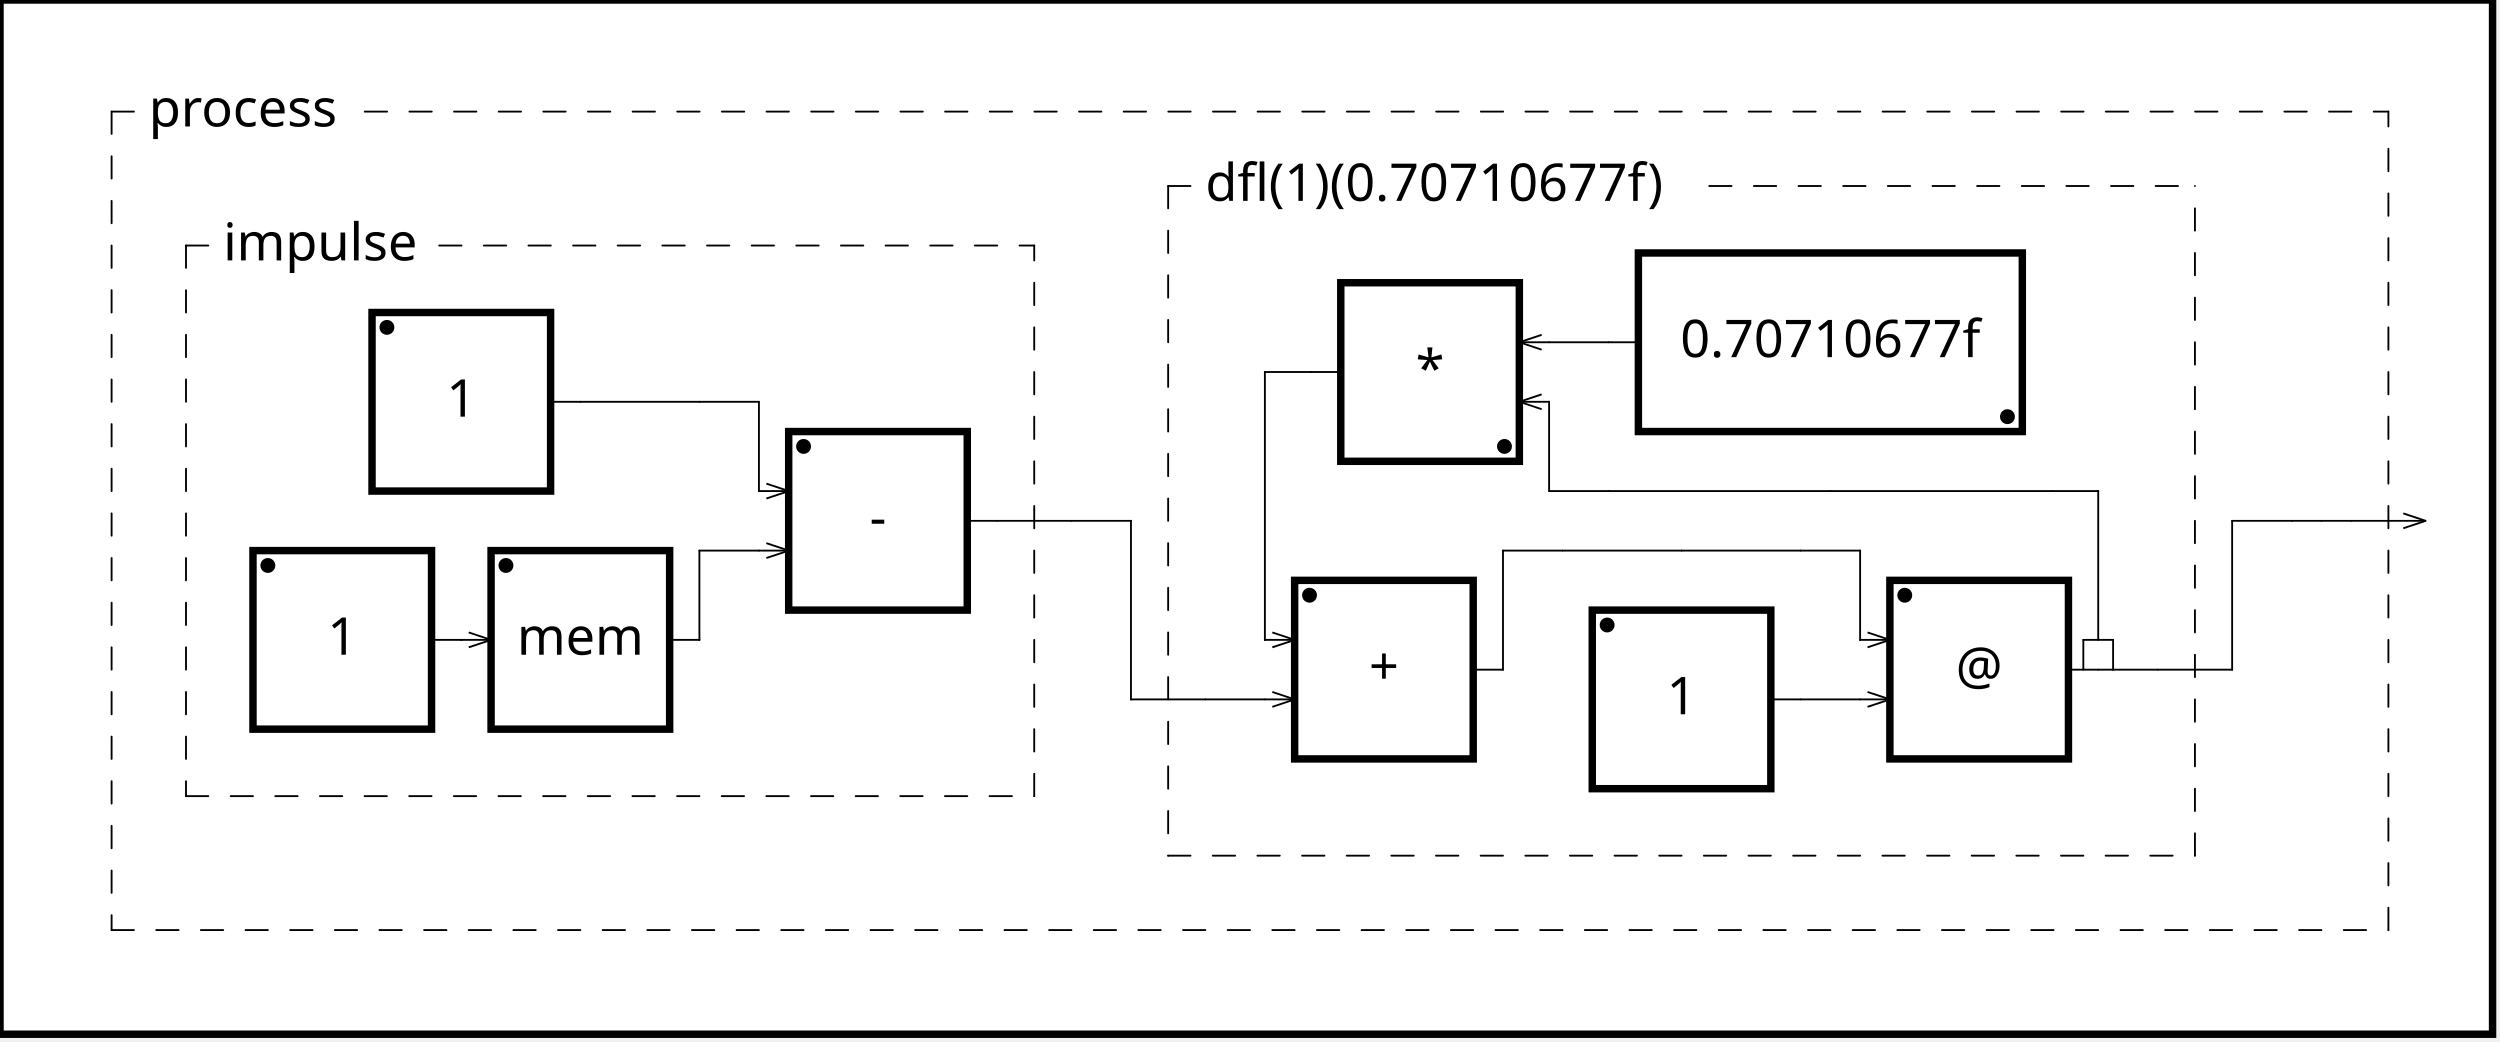
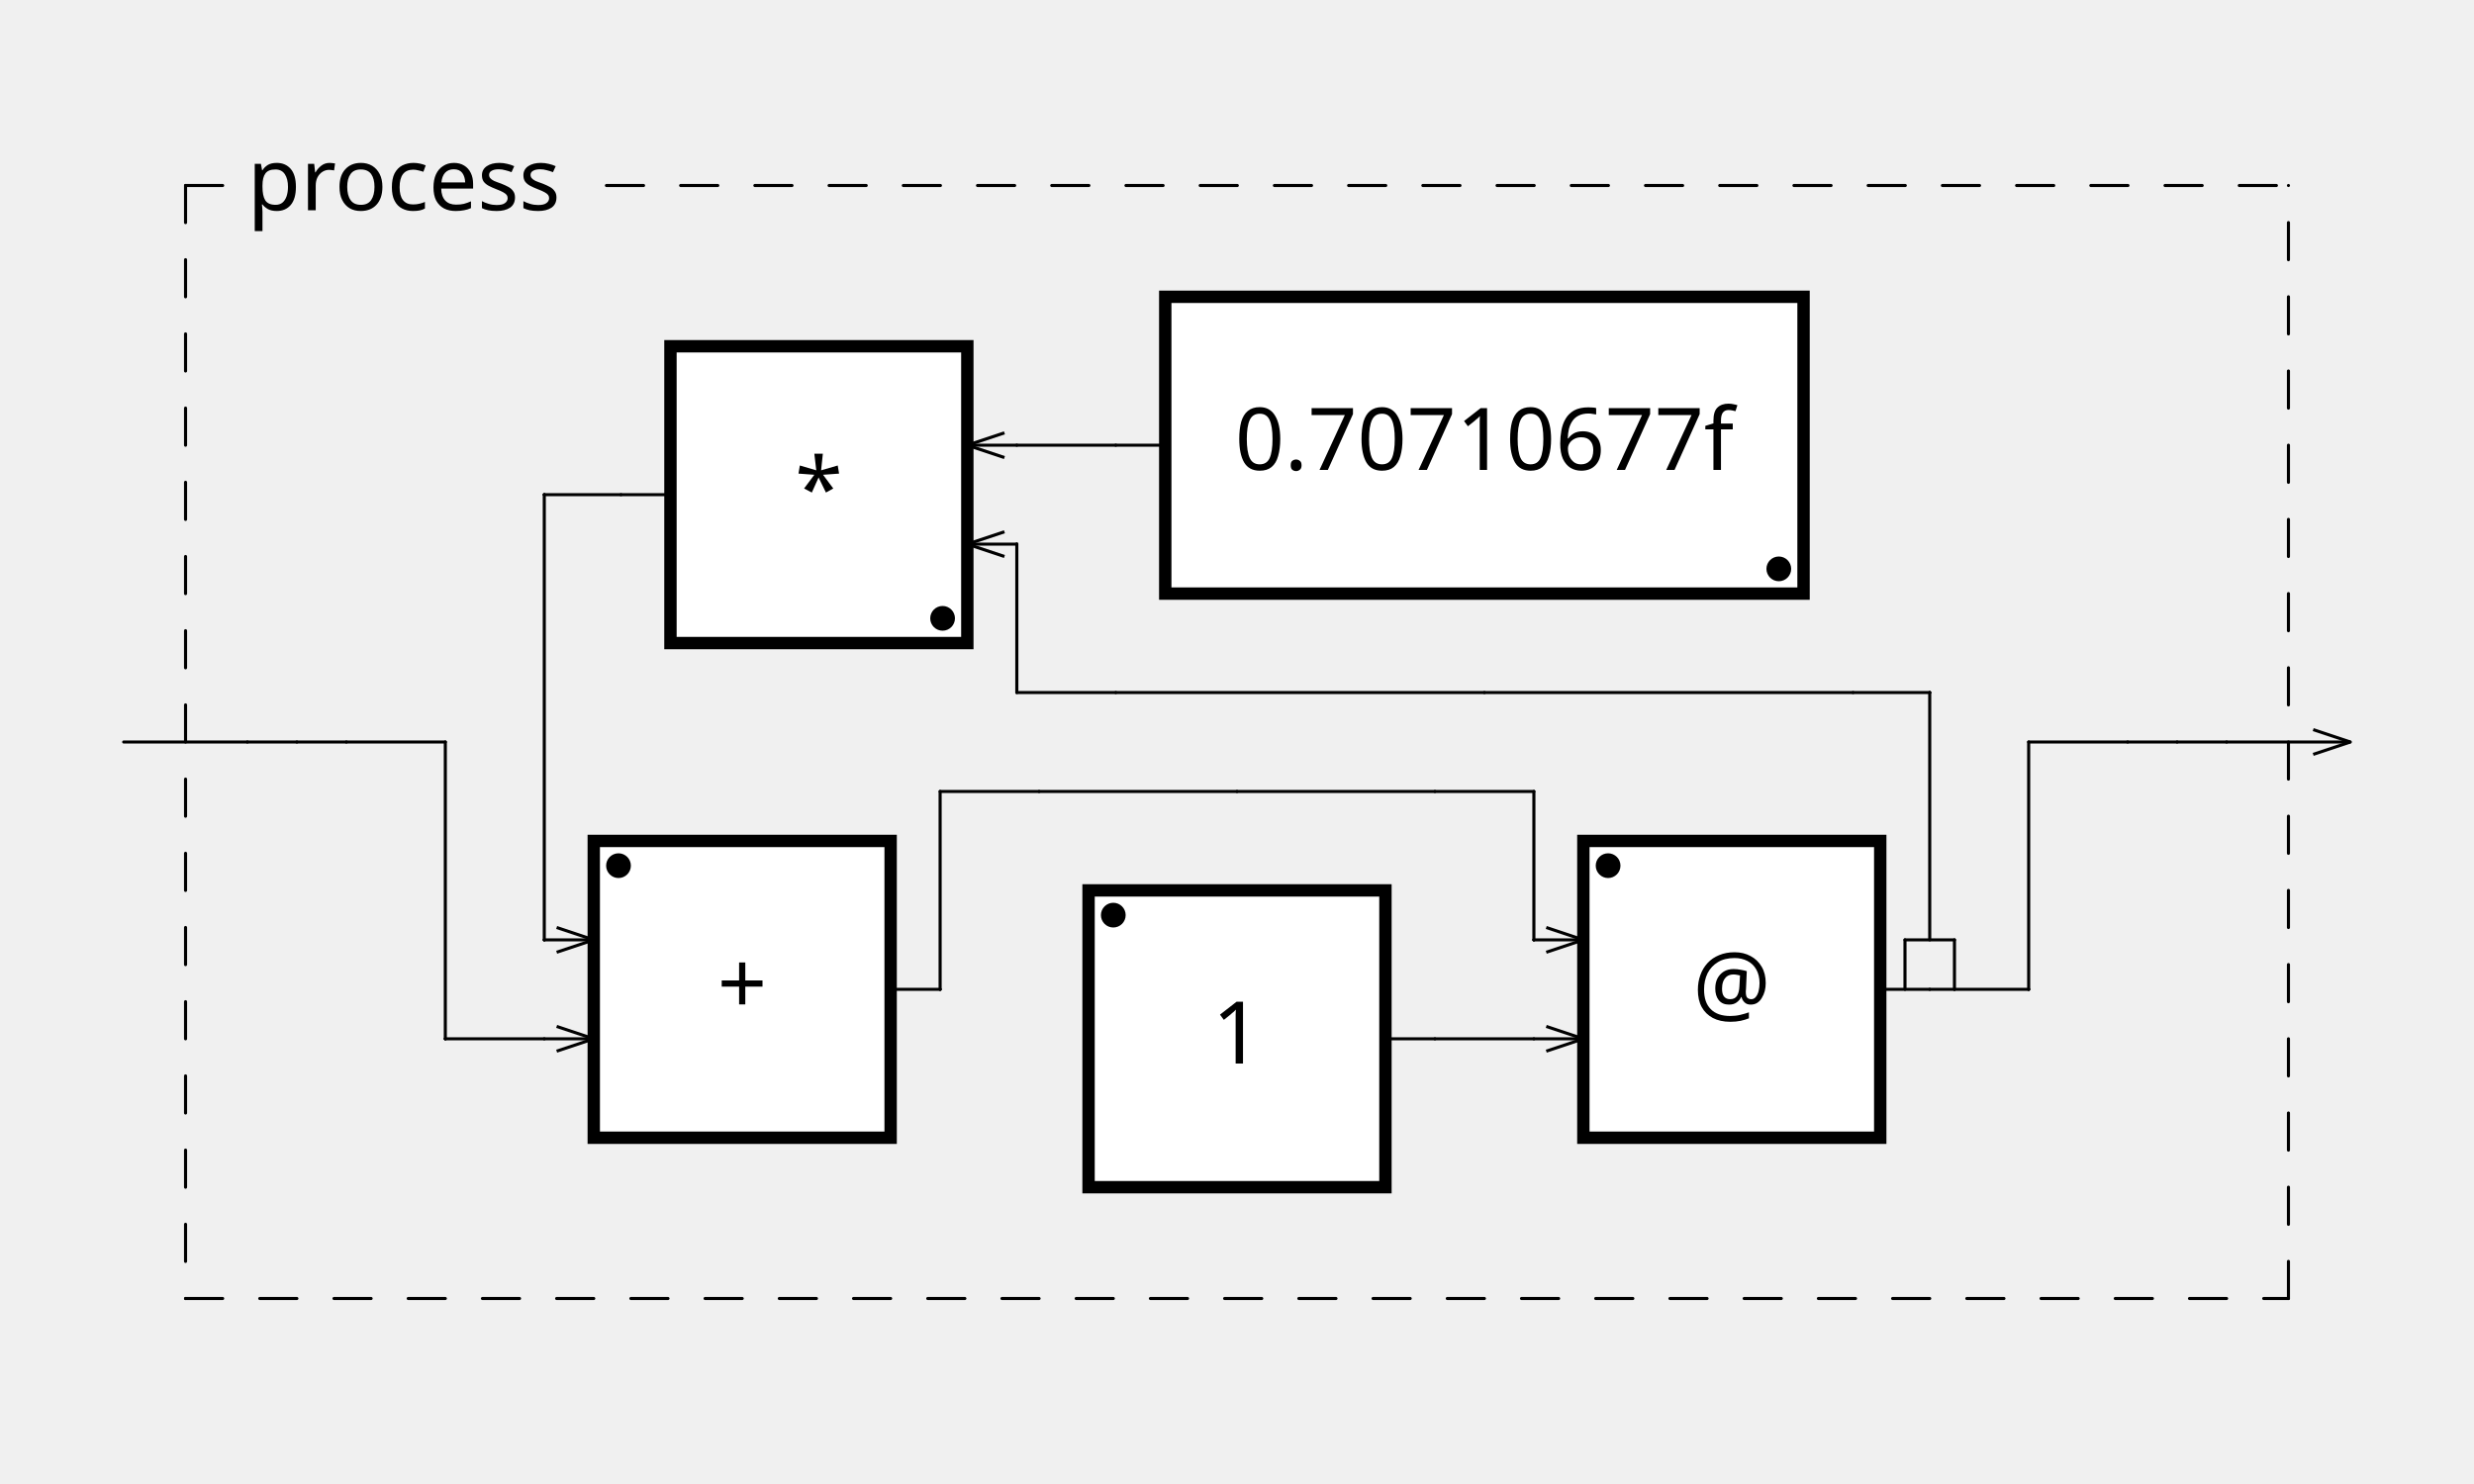
- <svg xmlns="http://www.w3.org/2000/svg" viewBox="0 0 336 140" width="168mm" height="70mm" version="1.1">
-   <rect x="0" y="0" width="335" height="139" rx="0" ry="0" style="stroke:#000000;fill:#FFFFFF;" />
+ <svg xmlns="http://www.w3.org/2000/svg" viewBox="0 0 200 120" width="100mm" height="60mm" version="1.1">
  <text x="10" y="7" font-family="Verdana" font-size="7" />
-   <rect x="50" y="42" width="24" height="24" rx="0" ry="0" style="stroke:#000000;fill:#FFFFFF;" />
-   <text x="62" y="56" font-family="Verdana" font-size="7" text-anchor="middle" fill="#000000">1</text>
-   <circle cx="52" cy="44" r="1" />
-   <rect x="34" y="74" width="24" height="24" rx="0" ry="0" style="stroke:#000000;fill:#FFFFFF;" />
-   <text x="46" y="88" font-family="Verdana" font-size="7" text-anchor="middle" fill="#000000">1</text>
-   <circle cx="36" cy="76" r="1" />
-   <rect x="66" y="74" width="24" height="24" rx="0" ry="0" style="stroke:#000000;fill:#FFFFFF;" />
-   <text x="78" y="88" font-family="Verdana" font-size="7" text-anchor="middle" fill="#000000">mem</text>
-   <circle cx="68" cy="76" r="1" />
-   <line x1="63" y1="85" x2="66" y2="86" transform="rotate(0,66,86)" style="stroke: black; stroke-width:0.25;" />
-   <line x1="63" y1="87" x2="66" y2="86" transform="rotate(0,66,86)" style="stroke: black; stroke-width:0.25;" />
-   <rect x="106" y="58" width="24" height="24" rx="0" ry="0" style="stroke:#000000;fill:#FFFFFF;" />
-   <text x="118" y="72" font-family="Verdana" font-size="7" text-anchor="middle" fill="#000000">-</text>
-   <circle cx="108" cy="60" r="1" />
-   <line x1="103" y1="65" x2="106" y2="66" transform="rotate(0,106,66)" style="stroke: black; stroke-width:0.25;" />
-   <line x1="103" y1="67" x2="106" y2="66" transform="rotate(0,106,66)" style="stroke: black; stroke-width:0.25;" />
-   <line x1="103" y1="73" x2="106" y2="74" transform="rotate(0,106,74)" style="stroke: black; stroke-width:0.25;" />
-   <line x1="103" y1="75" x2="106" y2="74" transform="rotate(0,106,74)" style="stroke: black; stroke-width:0.25;" />
-   <line x1="25" y1="33" x2="25" y2="107" style="stroke: black; stroke-linecap:round; stroke-width:0.25; stroke-dasharray:3,3;" />
-   <line x1="25" y1="107" x2="139" y2="107" style="stroke: black; stroke-linecap:round; stroke-width:0.25; stroke-dasharray:3,3;" />
-   <line x1="139" y1="107" x2="139" y2="33" style="stroke: black; stroke-linecap:round; stroke-width:0.25; stroke-dasharray:3,3;" />
-   <line x1="25" y1="33" x2="30" y2="33" style="stroke: black; stroke-linecap:round; stroke-width:0.25; stroke-dasharray:3,3;" />
-   <line x1="59.025" y1="33" x2="139" y2="33" style="stroke: black; stroke-linecap:round; stroke-width:0.25; stroke-dasharray:3,3;" />
-   <text x="30" y="35" font-family="Verdana" font-size="7">impulse</text>
-   <rect x="174" y="78" width="24" height="24" rx="0" ry="0" style="stroke:#000000;fill:#FFFFFF;" />
-   <text x="186" y="92" font-family="Verdana" font-size="7" text-anchor="middle" fill="#000000">+</text>
-   <circle cx="176" cy="80" r="1" />
-   <line x1="171" y1="85" x2="174" y2="86" transform="rotate(0,174,86)" style="stroke: black; stroke-width:0.25;" />
-   <line x1="171" y1="87" x2="174" y2="86" transform="rotate(0,174,86)" style="stroke: black; stroke-width:0.25;" />
-   <line x1="171" y1="93" x2="174" y2="94" transform="rotate(0,174,94)" style="stroke: black; stroke-width:0.25;" />
-   <line x1="171" y1="95" x2="174" y2="94" transform="rotate(0,174,94)" style="stroke: black; stroke-width:0.25;" />
-   <rect x="214" y="82" width="24" height="24" rx="0" ry="0" style="stroke:#000000;fill:#FFFFFF;" />
-   <text x="226" y="96" font-family="Verdana" font-size="7" text-anchor="middle" fill="#000000">1</text>
-   <circle cx="216" cy="84" r="1" />
-   <rect x="254" y="78" width="24" height="24" rx="0" ry="0" style="stroke:#000000;fill:#FFFFFF;" />
-   <text x="266" y="92" font-family="Verdana" font-size="7" text-anchor="middle" fill="#000000">@</text>
-   <circle cx="256" cy="80" r="1" />
-   <line x1="251" y1="85" x2="254" y2="86" transform="rotate(0,254,86)" style="stroke: black; stroke-width:0.25;" />
-   <line x1="251" y1="87" x2="254" y2="86" transform="rotate(0,254,86)" style="stroke: black; stroke-width:0.25;" />
-   <line x1="251" y1="93" x2="254" y2="94" transform="rotate(0,254,94)" style="stroke: black; stroke-width:0.25;" />
-   <line x1="251" y1="95" x2="254" y2="94" transform="rotate(0,254,94)" style="stroke: black; stroke-width:0.25;" />
-   <rect x="220.2" y="34" width="51.6" height="24" rx="0" ry="0" style="stroke:#000000;fill:#FFFFFF;" />
-   <text x="246" y="48" font-family="Verdana" font-size="7" text-anchor="middle" fill="#000000">0.70710677f</text>
-   <circle cx="269.8" cy="56" r="1" />
-   <rect x="180.2" y="38" width="24" height="24" rx="0" ry="0" style="stroke:#000000;fill:#FFFFFF;" />
-   <text x="192.2" y="52" font-family="Verdana" font-size="7" text-anchor="middle" fill="#000000">*</text>
-   <circle cx="202.2" cy="60" r="1" />
-   <line x1="207.2" y1="53" x2="204.2" y2="54" transform="rotate(0,204.2,54)" style="stroke: black; stroke-width:0.25;" />
-   <line x1="207.2" y1="55" x2="204.2" y2="54" transform="rotate(0,204.2,54)" style="stroke: black; stroke-width:0.25;" />
-   <line x1="207.2" y1="45" x2="204.2" y2="46" transform="rotate(0,204.2,46)" style="stroke: black; stroke-width:0.25;" />
-   <line x1="207.2" y1="47" x2="204.2" y2="46" transform="rotate(0,204.2,46)" style="stroke: black; stroke-width:0.25;" />
-   <line x1="280" y1="90" x2="280" y2="86" style="stroke:black; stroke-linecap:round; stroke-width:0.25;" />
-   <line x1="280" y1="86" x2="284" y2="86" style="stroke:black; stroke-linecap:round; stroke-width:0.25;" />
-   <line x1="284" y1="86" x2="284" y2="90" style="stroke:black; stroke-linecap:round; stroke-width:0.25;" />
-   <line x1="157" y1="25" x2="157" y2="115" style="stroke: black; stroke-linecap:round; stroke-width:0.25; stroke-dasharray:3,3;" />
-   <line x1="157" y1="115" x2="295" y2="115" style="stroke: black; stroke-linecap:round; stroke-width:0.25; stroke-dasharray:3,3;" />
-   <line x1="295" y1="115" x2="295" y2="25" style="stroke: black; stroke-linecap:round; stroke-width:0.25; stroke-dasharray:3,3;" />
-   <line x1="157" y1="25" x2="162" y2="25" style="stroke: black; stroke-linecap:round; stroke-width:0.25; stroke-dasharray:3,3;" />
-   <line x1="229.725" y1="25" x2="295" y2="25" style="stroke: black; stroke-linecap:round; stroke-width:0.25; stroke-dasharray:3,3;" />
-   <text x="162" y="27" font-family="Verdana" font-size="7">dfl(1)(0.70710677f)</text>
-   <line x1="15" y1="15" x2="15" y2="125" style="stroke: black; stroke-linecap:round; stroke-width:0.25; stroke-dasharray:3,3;" />
-   <line x1="15" y1="125" x2="321" y2="125" style="stroke: black; stroke-linecap:round; stroke-width:0.25; stroke-dasharray:3,3;" />
-   <line x1="321" y1="125" x2="321" y2="15" style="stroke: black; stroke-linecap:round; stroke-width:0.25; stroke-dasharray:3,3;" />
+   <rect x="48" y="68" width="24" height="24" rx="0" ry="0" style="stroke:#000000;fill:#FFFFFF;" />
+   <text x="60" y="82" font-family="Verdana" font-size="7" text-anchor="middle" fill="#000000">+</text>
+   <circle cx="50" cy="70" r="1" />
+   <line x1="45" y1="75" x2="48" y2="76" transform="rotate(0,48,76)" style="stroke: black; stroke-width:0.25;" />
+   <line x1="45" y1="77" x2="48" y2="76" transform="rotate(0,48,76)" style="stroke: black; stroke-width:0.25;" />
+   <line x1="45" y1="83" x2="48" y2="84" transform="rotate(0,48,84)" style="stroke: black; stroke-width:0.25;" />
+   <line x1="45" y1="85" x2="48" y2="84" transform="rotate(0,48,84)" style="stroke: black; stroke-width:0.25;" />
+   <rect x="88" y="72" width="24" height="24" rx="0" ry="0" style="stroke:#000000;fill:#FFFFFF;" />
+   <text x="100" y="86" font-family="Verdana" font-size="7" text-anchor="middle" fill="#000000">1</text>
+   <circle cx="90" cy="74" r="1" />
+   <rect x="128" y="68" width="24" height="24" rx="0" ry="0" style="stroke:#000000;fill:#FFFFFF;" />
+   <text x="140" y="82" font-family="Verdana" font-size="7" text-anchor="middle" fill="#000000">@</text>
+   <circle cx="130" cy="70" r="1" />
+   <line x1="125" y1="75" x2="128" y2="76" transform="rotate(0,128,76)" style="stroke: black; stroke-width:0.25;" />
+   <line x1="125" y1="77" x2="128" y2="76" transform="rotate(0,128,76)" style="stroke: black; stroke-width:0.25;" />
+   <line x1="125" y1="83" x2="128" y2="84" transform="rotate(0,128,84)" style="stroke: black; stroke-width:0.25;" />
+   <line x1="125" y1="85" x2="128" y2="84" transform="rotate(0,128,84)" style="stroke: black; stroke-width:0.25;" />
+   <rect x="94.2" y="24" width="51.6" height="24" rx="0" ry="0" style="stroke:#000000;fill:#FFFFFF;" />
+   <text x="120" y="38" font-family="Verdana" font-size="7" text-anchor="middle" fill="#000000">0.70710677f</text>
+   <circle cx="143.8" cy="46" r="1" />
+   <rect x="54.2" y="28" width="24" height="24" rx="0" ry="0" style="stroke:#000000;fill:#FFFFFF;" />
+   <text x="66.2" y="42" font-family="Verdana" font-size="7" text-anchor="middle" fill="#000000">*</text>
+   <circle cx="76.2" cy="50" r="1" />
+   <line x1="81.2" y1="43" x2="78.2" y2="44" transform="rotate(0,78.2,44)" style="stroke: black; stroke-width:0.25;" />
+   <line x1="81.2" y1="45" x2="78.2" y2="44" transform="rotate(0,78.2,44)" style="stroke: black; stroke-width:0.25;" />
+   <line x1="81.2" y1="35" x2="78.2" y2="36" transform="rotate(0,78.2,36)" style="stroke: black; stroke-width:0.25;" />
+   <line x1="81.2" y1="37" x2="78.2" y2="36" transform="rotate(0,78.2,36)" style="stroke: black; stroke-width:0.25;" />
+   <line x1="154" y1="80" x2="154" y2="76" style="stroke:black; stroke-linecap:round; stroke-width:0.25;" />
+   <line x1="154" y1="76" x2="158" y2="76" style="stroke:black; stroke-linecap:round; stroke-width:0.25;" />
+   <line x1="158" y1="76" x2="158" y2="80" style="stroke:black; stroke-linecap:round; stroke-width:0.25;" />
+   <line x1="15" y1="15" x2="15" y2="105" style="stroke: black; stroke-linecap:round; stroke-width:0.25; stroke-dasharray:3,3;" />
+   <line x1="15" y1="105" x2="185" y2="105" style="stroke: black; stroke-linecap:round; stroke-width:0.25; stroke-dasharray:3,3;" />
+   <line x1="185" y1="105" x2="185" y2="15" style="stroke: black; stroke-linecap:round; stroke-width:0.25; stroke-dasharray:3,3;" />
  <line x1="15" y1="15" x2="20" y2="15" style="stroke: black; stroke-linecap:round; stroke-width:0.25; stroke-dasharray:3,3;" />
-   <line x1="49.025" y1="15" x2="321" y2="15" style="stroke: black; stroke-linecap:round; stroke-width:0.25; stroke-dasharray:3,3;" />
+   <line x1="49.025" y1="15" x2="185" y2="15" style="stroke: black; stroke-linecap:round; stroke-width:0.25; stroke-dasharray:3,3;" />
  <text x="20" y="17" font-family="Verdana" font-size="7">process</text>
-   <line x1="323" y1="69" x2="326" y2="70" transform="rotate(0,326,70)" style="stroke: black; stroke-width:0.25;" />
-   <line x1="323" y1="71" x2="326" y2="70" transform="rotate(0,326,70)" style="stroke: black; stroke-width:0.25;" />
-   <line x1="58" y1="86" x2="62" y2="86" style="stroke:black; stroke-linecap:round; stroke-width:0.25;" />
-   <line x1="62" y1="86" x2="62" y2="86" style="stroke:black; stroke-linecap:round; stroke-width:0.25;" />
-   <line x1="62" y1="86" x2="66" y2="86" style="stroke:black; stroke-linecap:round; stroke-width:0.25;" />
-   <line x1="74" y1="54" x2="78" y2="54" style="stroke:black; stroke-linecap:round; stroke-width:0.25;" />
-   <line x1="78" y1="54" x2="94" y2="54" style="stroke:black; stroke-linecap:round; stroke-width:0.25;" />
-   <line x1="90" y1="86" x2="94" y2="86" style="stroke:black; stroke-linecap:round; stroke-width:0.25;" />
-   <line x1="94" y1="54" x2="102" y2="54" style="stroke:black; stroke-linecap:round; stroke-width:0.25;" />
-   <line x1="94" y1="74" x2="102" y2="74" style="stroke:black; stroke-linecap:round; stroke-width:0.25;" />
-   <line x1="94" y1="86" x2="94" y2="74" style="stroke:black; stroke-linecap:round; stroke-width:0.25;" />
-   <line x1="94" y1="86" x2="94" y2="86" style="stroke:black; stroke-linecap:round; stroke-width:0.25;" />
-   <line x1="102" y1="54" x2="102" y2="66" style="stroke:black; stroke-linecap:round; stroke-width:0.25;" />
-   <line x1="102" y1="66" x2="102" y2="66" style="stroke:black; stroke-linecap:round; stroke-width:0.25;" />
-   <line x1="102" y1="66" x2="106" y2="66" style="stroke:black; stroke-linecap:round; stroke-width:0.25;" />
-   <line x1="102" y1="74" x2="106" y2="74" style="stroke:black; stroke-linecap:round; stroke-width:0.25;" />
-   <line x1="130" y1="70" x2="134" y2="70" style="stroke:black; stroke-linecap:round; stroke-width:0.25;" />
-   <line x1="134" y1="70" x2="144" y2="70" style="stroke:black; stroke-linecap:round; stroke-width:0.25;" />
-   <line x1="144" y1="70" x2="152" y2="70" style="stroke:black; stroke-linecap:round; stroke-width:0.25;" />
-   <line x1="152" y1="70" x2="152" y2="94" style="stroke:black; stroke-linecap:round; stroke-width:0.25;" />
-   <line x1="152" y1="94" x2="152" y2="94" style="stroke:black; stroke-linecap:round; stroke-width:0.25;" />
-   <line x1="152" y1="94" x2="162" y2="94" style="stroke:black; stroke-linecap:round; stroke-width:0.25;" />
-   <line x1="162" y1="94" x2="170" y2="94" style="stroke:black; stroke-linecap:round; stroke-width:0.25;" />
-   <line x1="170" y1="50" x2="170" y2="50" style="stroke:black; stroke-linecap:round; stroke-width:0.25;" />
-   <line x1="170" y1="50" x2="170" y2="86" style="stroke:black; stroke-linecap:round; stroke-width:0.25;" />
-   <line x1="170" y1="86" x2="170" y2="86" style="stroke:black; stroke-linecap:round; stroke-width:0.25;" />
-   <line x1="170" y1="86" x2="174" y2="86" style="stroke:black; stroke-linecap:round; stroke-width:0.25;" />
-   <line x1="170" y1="94" x2="174" y2="94" style="stroke:black; stroke-linecap:round; stroke-width:0.25;" />
-   <line x1="176.2" y1="50" x2="170" y2="50" style="stroke:black; stroke-linecap:round; stroke-width:0.25;" />
-   <line x1="180.2" y1="50" x2="176.2" y2="50" style="stroke:black; stroke-linecap:round; stroke-width:0.25;" />
-   <line x1="198" y1="90" x2="202" y2="90" style="stroke:black; stroke-linecap:round; stroke-width:0.25;" />
-   <line x1="202" y1="74" x2="210" y2="74" style="stroke:black; stroke-linecap:round; stroke-width:0.25;" />
-   <line x1="202" y1="90" x2="202" y2="74" style="stroke:black; stroke-linecap:round; stroke-width:0.25;" />
-   <line x1="202" y1="90" x2="202" y2="90" style="stroke:black; stroke-linecap:round; stroke-width:0.25;" />
-   <line x1="208.2" y1="46" x2="204.2" y2="46" style="stroke:black; stroke-linecap:round; stroke-width:0.25;" />
-   <line x1="208.2" y1="54" x2="204.2" y2="54" style="stroke:black; stroke-linecap:round; stroke-width:0.25;" />
-   <line x1="208.2" y1="54" x2="208.2" y2="54" style="stroke:black; stroke-linecap:round; stroke-width:0.25;" />
-   <line x1="208.2" y1="66" x2="208.2" y2="54" style="stroke:black; stroke-linecap:round; stroke-width:0.25;" />
-   <line x1="210" y1="74" x2="226" y2="74" style="stroke:black; stroke-linecap:round; stroke-width:0.25;" />
-   <line x1="216.2" y1="46" x2="208.2" y2="46" style="stroke:black; stroke-linecap:round; stroke-width:0.25;" />
-   <line x1="216.2" y1="66" x2="208.2" y2="66" style="stroke:black; stroke-linecap:round; stroke-width:0.25;" />
-   <line x1="220.2" y1="46" x2="216.2" y2="46" style="stroke:black; stroke-linecap:round; stroke-width:0.25;" />
-   <line x1="226" y1="74" x2="242" y2="74" style="stroke:black; stroke-linecap:round; stroke-width:0.25;" />
-   <line x1="238" y1="94" x2="242" y2="94" style="stroke:black; stroke-linecap:round; stroke-width:0.25;" />
-   <line x1="242" y1="74" x2="250" y2="74" style="stroke:black; stroke-linecap:round; stroke-width:0.25;" />
-   <line x1="242" y1="94" x2="250" y2="94" style="stroke:black; stroke-linecap:round; stroke-width:0.25;" />
-   <line x1="246" y1="66" x2="216.2" y2="66" style="stroke:black; stroke-linecap:round; stroke-width:0.25;" />
-   <line x1="250" y1="74" x2="250" y2="86" style="stroke:black; stroke-linecap:round; stroke-width:0.25;" />
-   <line x1="250" y1="86" x2="250" y2="86" style="stroke:black; stroke-linecap:round; stroke-width:0.25;" />
-   <line x1="250" y1="86" x2="254" y2="86" style="stroke:black; stroke-linecap:round; stroke-width:0.25;" />
-   <line x1="250" y1="94" x2="254" y2="94" style="stroke:black; stroke-linecap:round; stroke-width:0.25;" />
-   <line x1="275.8" y1="66" x2="246" y2="66" style="stroke:black; stroke-linecap:round; stroke-width:0.25;" />
-   <line x1="278" y1="90" x2="282" y2="90" style="stroke:black; stroke-linecap:round; stroke-width:0.25;" />
-   <line x1="282" y1="66" x2="275.8" y2="66" style="stroke:black; stroke-linecap:round; stroke-width:0.25;" />
-   <line x1="282" y1="66" x2="282" y2="66" style="stroke:black; stroke-linecap:round; stroke-width:0.25;" />
-   <line x1="282" y1="86" x2="282" y2="66" style="stroke:black; stroke-linecap:round; stroke-width:0.25;" />
-   <line x1="282" y1="90" x2="284" y2="90" style="stroke:black; stroke-linecap:round; stroke-width:0.25;" />
-   <line x1="284" y1="90" x2="290" y2="90" style="stroke:black; stroke-linecap:round; stroke-width:0.25;" />
-   <line x1="290" y1="90" x2="300" y2="90" style="stroke:black; stroke-linecap:round; stroke-width:0.25;" />
-   <line x1="300" y1="70" x2="308" y2="70" style="stroke:black; stroke-linecap:round; stroke-width:0.25;" />
-   <line x1="300" y1="90" x2="300" y2="70" style="stroke:black; stroke-linecap:round; stroke-width:0.25;" />
-   <line x1="300" y1="90" x2="300" y2="90" style="stroke:black; stroke-linecap:round; stroke-width:0.25;" />
-   <line x1="308" y1="70" x2="312" y2="70" style="stroke:black; stroke-linecap:round; stroke-width:0.25;" />
-   <line x1="312" y1="70" x2="316" y2="70" style="stroke:black; stroke-linecap:round; stroke-width:0.25;" />
-   <line x1="316" y1="70" x2="326" y2="70" style="stroke:black; stroke-linecap:round; stroke-width:0.25;" />
+   <line x1="187" y1="59" x2="190" y2="60" transform="rotate(0,190,60)" style="stroke: black; stroke-width:0.25;" />
+   <line x1="187" y1="61" x2="190" y2="60" transform="rotate(0,190,60)" style="stroke: black; stroke-width:0.25;" />
+   <line x1="10" y1="60" x2="20" y2="60" style="stroke:black; stroke-linecap:round; stroke-width:0.25;" />
+   <line x1="20" y1="60" x2="24" y2="60" style="stroke:black; stroke-linecap:round; stroke-width:0.25;" />
+   <line x1="24" y1="60" x2="28" y2="60" style="stroke:black; stroke-linecap:round; stroke-width:0.25;" />
+   <line x1="28" y1="60" x2="36" y2="60" style="stroke:black; stroke-linecap:round; stroke-width:0.25;" />
+   <line x1="36" y1="60" x2="36" y2="84" style="stroke:black; stroke-linecap:round; stroke-width:0.25;" />
+   <line x1="36" y1="84" x2="36" y2="84" style="stroke:black; stroke-linecap:round; stroke-width:0.25;" />
+   <line x1="36" y1="84" x2="44" y2="84" style="stroke:black; stroke-linecap:round; stroke-width:0.25;" />
+   <line x1="44" y1="40" x2="44" y2="40" style="stroke:black; stroke-linecap:round; stroke-width:0.25;" />
+   <line x1="44" y1="40" x2="44" y2="76" style="stroke:black; stroke-linecap:round; stroke-width:0.25;" />
+   <line x1="44" y1="76" x2="44" y2="76" style="stroke:black; stroke-linecap:round; stroke-width:0.25;" />
+   <line x1="44" y1="76" x2="48" y2="76" style="stroke:black; stroke-linecap:round; stroke-width:0.25;" />
+   <line x1="44" y1="84" x2="48" y2="84" style="stroke:black; stroke-linecap:round; stroke-width:0.25;" />
+   <line x1="50.2" y1="40" x2="44" y2="40" style="stroke:black; stroke-linecap:round; stroke-width:0.25;" />
+   <line x1="54.2" y1="40" x2="50.2" y2="40" style="stroke:black; stroke-linecap:round; stroke-width:0.25;" />
+   <line x1="72" y1="80" x2="76" y2="80" style="stroke:black; stroke-linecap:round; stroke-width:0.25;" />
+   <line x1="76" y1="64" x2="84" y2="64" style="stroke:black; stroke-linecap:round; stroke-width:0.25;" />
+   <line x1="76" y1="80" x2="76" y2="64" style="stroke:black; stroke-linecap:round; stroke-width:0.25;" />
+   <line x1="76" y1="80" x2="76" y2="80" style="stroke:black; stroke-linecap:round; stroke-width:0.25;" />
+   <line x1="82.2" y1="36" x2="78.2" y2="36" style="stroke:black; stroke-linecap:round; stroke-width:0.25;" />
+   <line x1="82.2" y1="44" x2="78.2" y2="44" style="stroke:black; stroke-linecap:round; stroke-width:0.25;" />
+   <line x1="82.2" y1="44" x2="82.2" y2="44" style="stroke:black; stroke-linecap:round; stroke-width:0.25;" />
+   <line x1="82.2" y1="56" x2="82.2" y2="44" style="stroke:black; stroke-linecap:round; stroke-width:0.25;" />
+   <line x1="84" y1="64" x2="100" y2="64" style="stroke:black; stroke-linecap:round; stroke-width:0.25;" />
+   <line x1="90.2" y1="36" x2="82.2" y2="36" style="stroke:black; stroke-linecap:round; stroke-width:0.25;" />
+   <line x1="90.2" y1="56" x2="82.2" y2="56" style="stroke:black; stroke-linecap:round; stroke-width:0.25;" />
+   <line x1="94.2" y1="36" x2="90.2" y2="36" style="stroke:black; stroke-linecap:round; stroke-width:0.25;" />
+   <line x1="100" y1="64" x2="116" y2="64" style="stroke:black; stroke-linecap:round; stroke-width:0.25;" />
+   <line x1="112" y1="84" x2="116" y2="84" style="stroke:black; stroke-linecap:round; stroke-width:0.25;" />
+   <line x1="116" y1="64" x2="124" y2="64" style="stroke:black; stroke-linecap:round; stroke-width:0.25;" />
+   <line x1="116" y1="84" x2="124" y2="84" style="stroke:black; stroke-linecap:round; stroke-width:0.25;" />
+   <line x1="120" y1="56" x2="90.2" y2="56" style="stroke:black; stroke-linecap:round; stroke-width:0.25;" />
+   <line x1="124" y1="64" x2="124" y2="76" style="stroke:black; stroke-linecap:round; stroke-width:0.25;" />
+   <line x1="124" y1="76" x2="124" y2="76" style="stroke:black; stroke-linecap:round; stroke-width:0.25;" />
+   <line x1="124" y1="76" x2="128" y2="76" style="stroke:black; stroke-linecap:round; stroke-width:0.25;" />
+   <line x1="124" y1="84" x2="128" y2="84" style="stroke:black; stroke-linecap:round; stroke-width:0.25;" />
+   <line x1="149.8" y1="56" x2="120" y2="56" style="stroke:black; stroke-linecap:round; stroke-width:0.25;" />
+   <line x1="152" y1="80" x2="156" y2="80" style="stroke:black; stroke-linecap:round; stroke-width:0.25;" />
+   <line x1="156" y1="56" x2="149.8" y2="56" style="stroke:black; stroke-linecap:round; stroke-width:0.25;" />
+   <line x1="156" y1="56" x2="156" y2="56" style="stroke:black; stroke-linecap:round; stroke-width:0.25;" />
+   <line x1="156" y1="76" x2="156" y2="56" style="stroke:black; stroke-linecap:round; stroke-width:0.25;" />
+   <line x1="156" y1="80" x2="158" y2="80" style="stroke:black; stroke-linecap:round; stroke-width:0.25;" />
+   <line x1="158" y1="80" x2="164" y2="80" style="stroke:black; stroke-linecap:round; stroke-width:0.25;" />
+   <line x1="164" y1="60" x2="172" y2="60" style="stroke:black; stroke-linecap:round; stroke-width:0.25;" />
+   <line x1="164" y1="80" x2="164" y2="60" style="stroke:black; stroke-linecap:round; stroke-width:0.25;" />
+   <line x1="164" y1="80" x2="164" y2="80" style="stroke:black; stroke-linecap:round; stroke-width:0.25;" />
+   <line x1="172" y1="60" x2="176" y2="60" style="stroke:black; stroke-linecap:round; stroke-width:0.25;" />
+   <line x1="176" y1="60" x2="180" y2="60" style="stroke:black; stroke-linecap:round; stroke-width:0.25;" />
+   <line x1="180" y1="60" x2="190" y2="60" style="stroke:black; stroke-linecap:round; stroke-width:0.25;" />
</svg>
